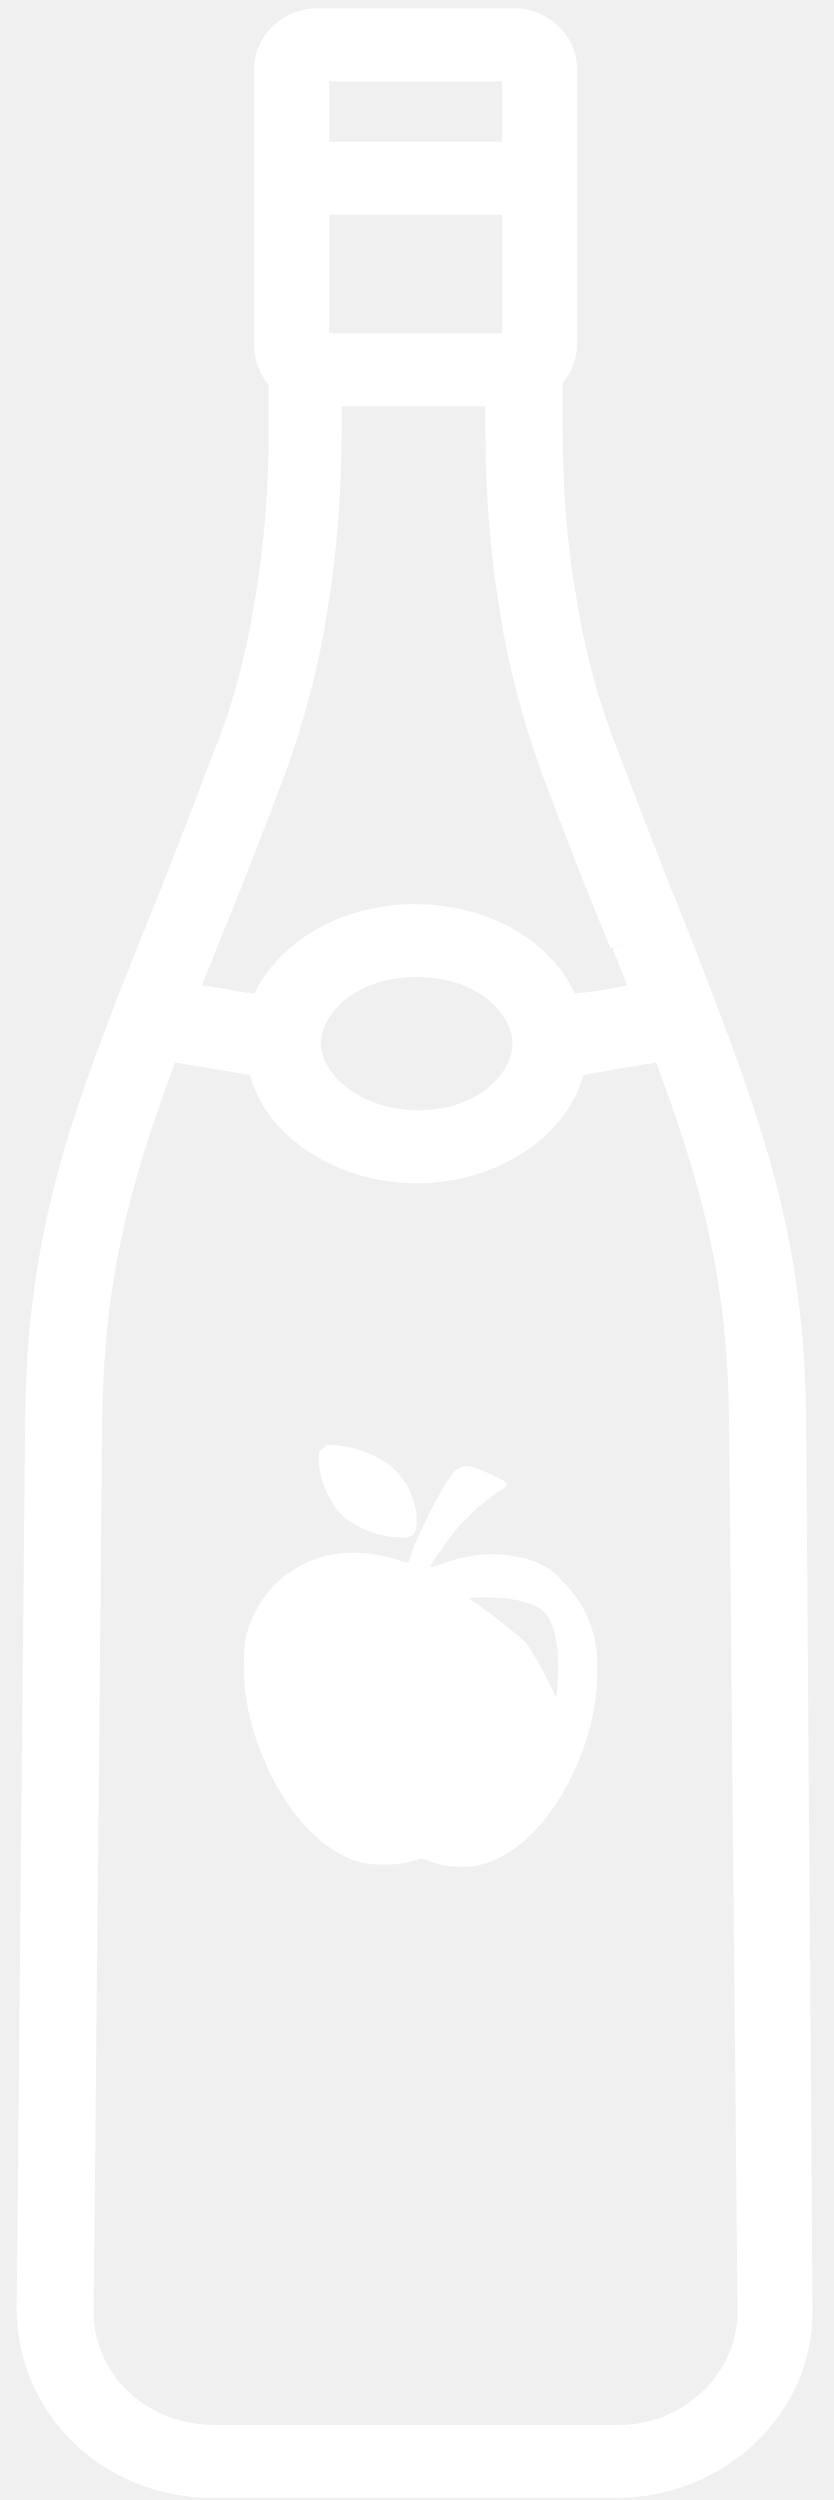
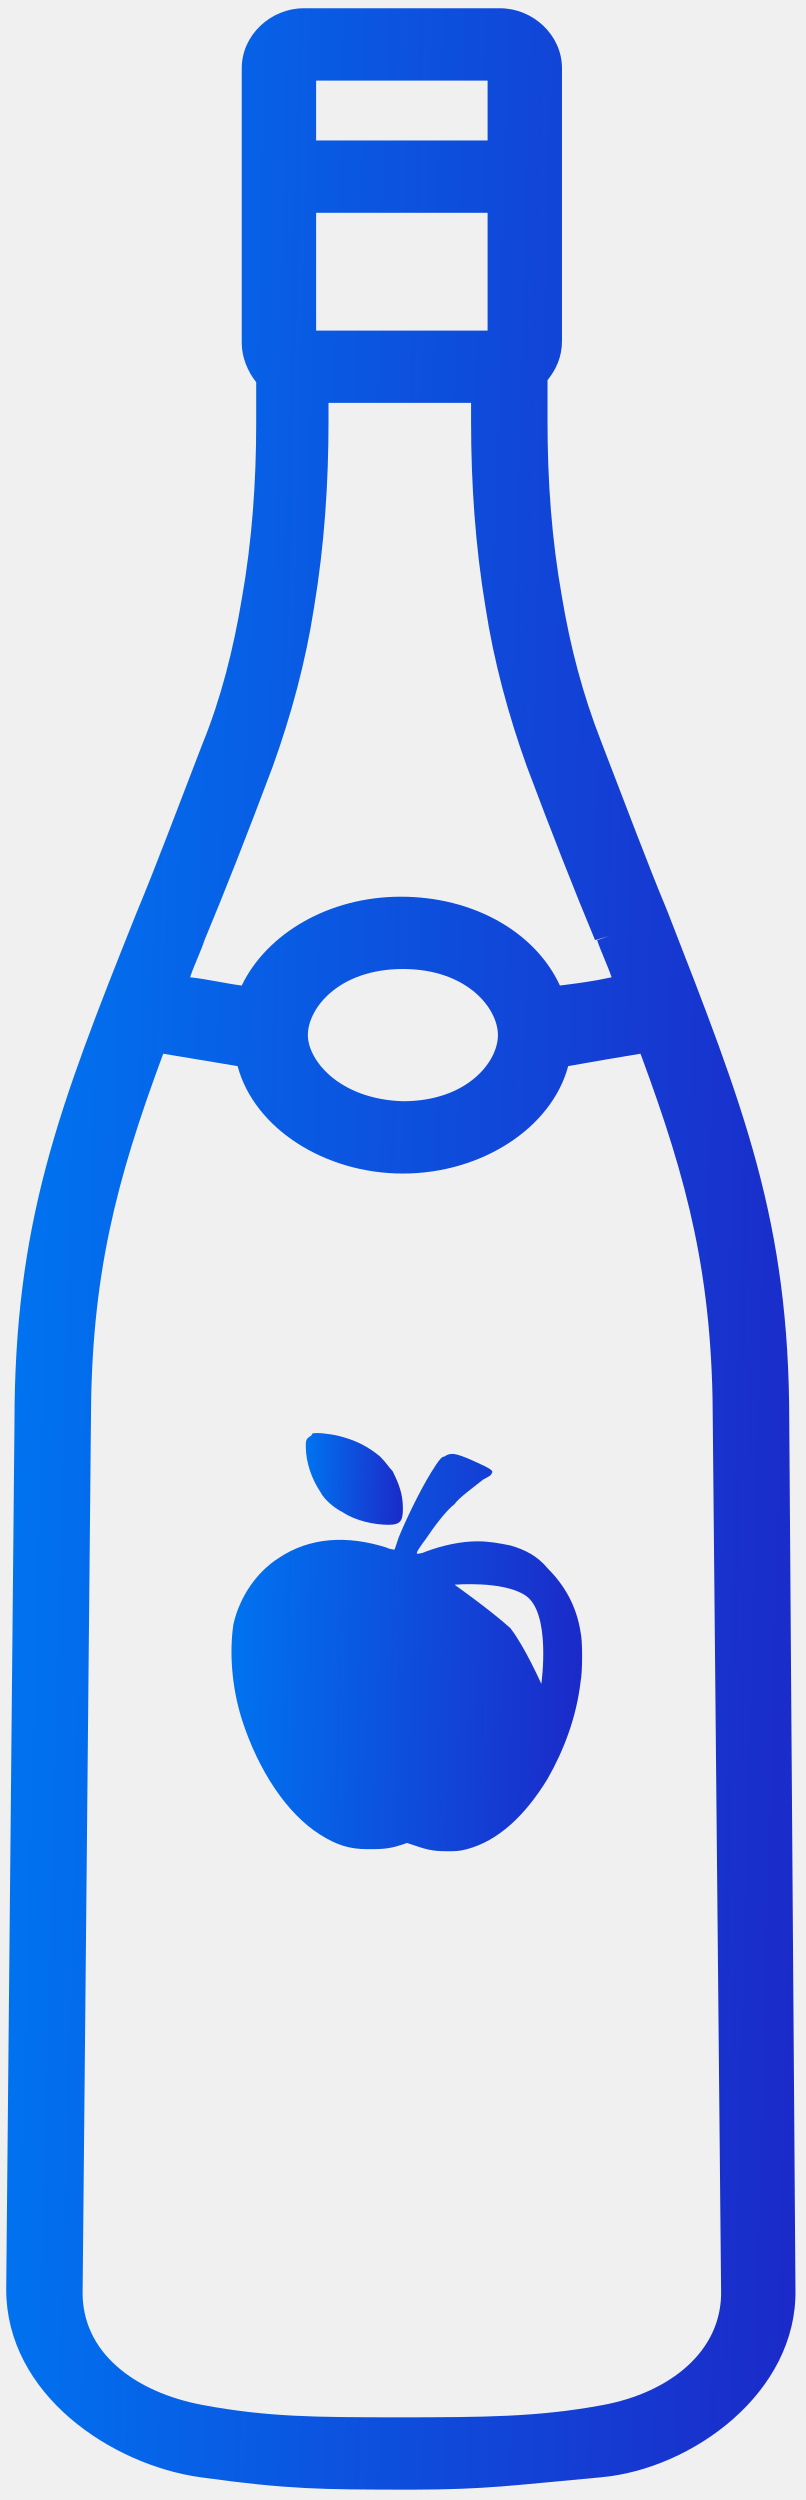
- <svg xmlns="http://www.w3.org/2000/svg" width="40" height="120" viewBox="0 0 40 120" fill="none">
-   <path d="M38.7 68.8C38.7 59.1 36.5 53.6 32.8 44.1C31.8 41.7 30.8 39 29.6 35.9C28.7 33.6 28.1 31.3 27.7 28.9C27.2 26.1 27 23.3 27 20.4V18.4C27.4 17.9 27.7 17.3 27.7 16.5V10.2V9.7V7.4V6.8V3.3C27.7 1.7 26.3 0.4 24.7 0.4H15.2C13.6 0.4 12.2 1.7 12.2 3.3V16.6C12.2 17.3 12.5 18 12.9 18.5V20.5C12.9 23.3 12.7 26.2 12.2 29C11.8 31.4 11.2 33.8 10.3 36C9.1 39.1 8.1 41.8 7.1 44.2C3.3 53.7 1.2 59.2 1.2 68.9L0.8 110.8C0.8 115.9 5 119.9 10.2 119.9H19.9H20.5H29.6C34.8 119.9 39.1 115.8 39 110.8L38.7 68.8ZM15.8 3.9H24.1V6.8H15.8V3.9ZM15.8 10.3H24.1V16H15.8V10.3ZM10.4 45.5C11.4 43.1 12.5 40.3 13.7 37.1C14.6 34.6 15.3 32 15.7 29.4C16.2 26.4 16.4 23.4 16.4 20.4V19.5H23.3V20.4C23.3 23.4 23.5 26.4 24 29.4C24.4 32 25.1 34.6 26 37.1C27.2 40.3 28.3 43.1 29.3 45.5L30 45.3L29.4 45.5C29.6 46.1 29.9 46.7 30.1 47.3C29.2 47.5 28.4 47.6 27.6 47.7C26.4 45.1 23.4 43.4 19.9 43.4C16.4 43.4 13.4 45.2 12.2 47.7C11.4 47.6 10.6 47.4 9.7 47.3C9.9 46.7 10.2 46.1 10.4 45.5ZM24.6 50.1C24.6 51.4 23.1 53.3 20 53.3C16.9 53.2 15.4 51.3 15.4 50.1C15.4 48.8 16.9 46.9 20 46.9C23.1 46.9 24.6 48.8 24.6 50.1ZM29.7 116.4H20H19.4H10.3C7 116.4 4.4 113.9 4.5 110.8L4.9 68.9C4.9 61.8 6.1 57.2 8.4 51C9.6 51.2 10.8 51.4 12 51.6C12.8 54.6 16.2 56.8 20 56.8C23.8 56.8 27.2 54.6 28 51.6C29.1 51.4 30.3 51.2 31.5 51C33.8 57.2 35 61.8 35 68.9L35.4 110.8C35.5 113.8 32.9 116.4 29.7 116.4Z" fill="white" />
-   <path d="M27 75.9C26.5 75.3 25.9 75 25.2 74.8C24.7 74.7 24.2 74.6 23.6 74.6C22.8 74.6 21.9 74.8 21.1 75.1C20.9 75.2 20.7 75.2 20.7 75.2C20.6 75.2 20.8 74.9 21.1 74.5C21.5 73.9 22.1 73.1 22.5 72.8C22.7 72.5 23.4 72 23.9 71.6C24.1 71.5 24.3 71.4 24.3 71.3C24.4 71.2 24.3 71.1 23.4 70.7C22.5 70.3 22.3 70.3 22 70.5C21.9 70.5 21.8 70.6 21.6 70.9C21 71.8 20.3 73.2 19.8 74.4C19.7 74.7 19.6 75 19.6 75C19.6 75 19.4 75 19.2 74.9C17.3 74.3 15.5 74.4 14 75.4C12.9 76.1 12.1 77.3 11.8 78.6C11.6 79.9 11.7 81.6 12.2 83.2C13 85.7 14.4 87.8 16 88.8C16.8 89.3 17.4 89.5 18.3 89.5C18.9 89.5 19.3 89.5 19.9 89.3L20.2 89.2L20.5 89.3C21.1 89.5 21.4 89.6 22.1 89.6C22.6 89.6 22.7 89.6 23.1 89.5C24.6 89.1 25.9 87.9 27 86.1C27.8 84.7 28.4 83.1 28.6 81.4C28.7 80.9 28.7 79.4 28.6 79C28.4 77.7 27.8 76.7 27 75.9ZM26.7 81.5C26.7 81.5 25.9 79.7 25.2 78.8C24.2 77.9 22.5 76.7 22.5 76.7C22.5 76.7 24.8 76.5 25.9 77.2C27.2 78 26.7 81.5 26.7 81.5Z" fill="white" />
-   <path d="M17.1 73.2C17.7 73.6 18.6 73.8 19.3 73.8C19.9 73.8 20 73.6 20 73C20 72.3 19.8 71.8 19.5 71.2C19.3 71 19.2 70.8 18.9 70.5C18.3 70 17.7 69.7 16.9 69.5C16.5 69.4 15.7 69.3 15.6 69.4C15.6 69.5 15.5 69.5 15.4 69.6C15.3 69.7 15.3 69.8 15.3 70C15.3 70.8 15.6 71.6 16 72.2C16.2 72.6 16.7 73 17.1 73.2Z" fill="white" />
+ <svg xmlns="http://www.w3.org/2000/svg" width="39" height="121" viewBox="0 0 39 121" fill="none">
+   <path d="M38.2 68.8C38.2 59.1 36 53.6 32.3 44.1C31.3 41.7 30.3 39 29.1 35.9C28.2 33.6 27.6 31.3 27.2 28.9C26.7 26.1 26.5 23.3 26.5 20.4V18.4C26.9 17.9 27.2 17.3 27.2 16.5V10.2V9.7V7.4V6.8V3.3C27.2 1.7 25.8 0.4 24.2 0.4H14.7C13.1 0.4 11.7 1.7 11.7 3.3V16.6C11.7 17.3 12 18 12.4 18.5V20.5C12.4 23.3 12.2 26.2 11.7 29C11.3 31.4 10.7 33.8 9.8 36C8.6 39.1 7.6 41.8 6.6 44.2C2.8 53.7 0.7 59.2 0.7 68.9L0.3 110.8C0.3 115.9 5.4 119.3 9.7 119.9C14 120.5 15.666 120.489 19.5 120.5C19.695 120.501 19.805 120.501 20 120.5C23.561 120.488 24.7 120.3 29.1 119.9C33.5 119.5 38.6 115.8 38.5 110.8L38.2 68.8ZM15.3 3.9H23.6V6.8H15.3V3.9ZM15.3 10.3H23.6V16H15.3V10.3ZM9.9 45.5C10.9 43.1 12 40.3 13.2 37.1C14.1 34.6 14.8 32 15.2 29.4C15.7 26.4 15.9 23.4 15.9 20.4V19.5H22.8V20.4C22.8 23.4 23 26.4 23.5 29.4C23.9 32 24.6 34.6 25.5 37.1C26.7 40.3 27.8 43.1 28.8 45.5L29.5 45.3L28.9 45.5C29.1 46.1 29.4 46.7 29.6 47.3C28.7 47.5 27.9 47.6 27.1 47.7C25.9 45.1 22.9 43.4 19.4 43.4C15.9 43.4 12.9 45.2 11.7 47.7C10.9 47.6 10.1 47.4 9.2 47.3C9.4 46.7 9.7 46.1 9.9 45.5ZM24.1 50.1C24.1 51.4 22.6 53.3 19.5 53.3C16.4 53.2 14.9 51.3 14.9 50.1C14.9 48.8 16.4 46.9 19.5 46.9C22.6 46.9 24.1 48.8 24.1 50.1ZM29.2 116.4C26 117 23.295 116.989 19.5 117C19.305 117.001 19.195 117.001 19 117C15.399 116.988 13 117 9.8 116.4C6.6 115.8 3.9 113.9 4 110.8L4.4 68.9C4.4 61.8 5.6 57.2 7.9 51C9.1 51.2 10.3 51.4 11.5 51.6C12.3 54.6 15.7 56.8 19.5 56.8C23.3 56.8 26.7 54.6 27.5 51.6C28.6 51.4 29.8 51.2 31 51C33.3 57.2 34.5 61.8 34.5 68.9L34.9 110.8C35 113.8 32.4 115.8 29.2 116.4Z" fill="url(#paint0_linear_1934_17299)" />
+   <path d="M26.5 75.9C26 75.3 25.4 75 24.7 74.8C24.2 74.7 23.7 74.6 23.1 74.6C22.3 74.6 21.4 74.8 20.6 75.1C20.4 75.2 20.2 75.2 20.2 75.2C20.1 75.2 20.3 74.9 20.6 74.5C21 73.9 21.6 73.1 22 72.8C22.2 72.5 22.9 72 23.4 71.6C23.6 71.5 23.8 71.4 23.8 71.3C23.9 71.2 23.8 71.1 22.9 70.7C22 70.3 21.8 70.3 21.5 70.5C21.4 70.5 21.3 70.6 21.1 70.9C20.5 71.8 19.8 73.2 19.3 74.4C19.2 74.7 19.1 75 19.1 75C19.1 75 18.9 75 18.7 74.9C16.8 74.3 15 74.4 13.5 75.4C12.4 76.1 11.6 77.3 11.3 78.6C11.1 79.9 11.2 81.6 11.7 83.2C12.5 85.7 13.9 87.8 15.5 88.8C16.3 89.3 16.9 89.5 17.8 89.5C18.4 89.5 18.8 89.5 19.4 89.3L19.7 89.2L20 89.3C20.6 89.5 20.9 89.6 21.6 89.6C22.1 89.6 22.2 89.6 22.6 89.5C24.1 89.1 25.4 87.9 26.5 86.1C27.3 84.7 27.9 83.1 28.1 81.4C28.2 80.9 28.2 79.4 28.1 79C27.9 77.7 27.3 76.7 26.5 75.9ZM26.2 81.5C26.2 81.5 25.4 79.7 24.7 78.8C23.7 77.9 22 76.7 22 76.7C22 76.7 24.3 76.5 25.4 77.2C26.7 78 26.2 81.5 26.2 81.5Z" fill="url(#paint1_linear_1934_17299)" />
+   <path d="M16.6 73.2C17.2 73.6 18.1 73.8 18.8 73.8C19.4 73.8 19.5 73.6 19.5 73C19.5 72.3 19.3 71.8 19 71.2C18.8 71 18.7 70.8 18.4 70.5C17.8 70 17.2 69.7 16.4 69.5C16 69.4 15.2 69.3 15.1 69.4C15.1 69.5 15 69.5 14.9 69.6C14.8 69.7 14.8 69.8 14.8 70C14.8 70.8 15.1 71.6 15.5 72.2C15.7 72.6 16.2 73 16.6 73.2Z" fill="url(#paint2_linear_1934_17299)" />
+   <defs>
+     <linearGradient id="paint0_linear_1934_17299" x1="39.83" y1="60.755" x2="0.92" y2="59.728" gradientUnits="userSpaceOnUse">
+       <stop stop-color="#1B2AC9" />
+       <stop offset="1" stop-color="#0073F0" />
+     </linearGradient>
+     <linearGradient id="paint1_linear_1934_17299" x1="28.18" y1="80.155" x2="11.206" y2="79.707" gradientUnits="userSpaceOnUse">
+       <stop stop-color="#1B2AC9" />
+       <stop offset="1" stop-color="#0073F0" />
+     </linearGradient>
+     <linearGradient id="paint2_linear_1934_17299" x1="19.537" y1="71.645" x2="14.758" y2="71.519" gradientUnits="userSpaceOnUse">
+       <stop stop-color="#1B2AC9" />
+       <stop offset="1" stop-color="#0073F0" />
+     </linearGradient>
+   </defs>
</svg>
